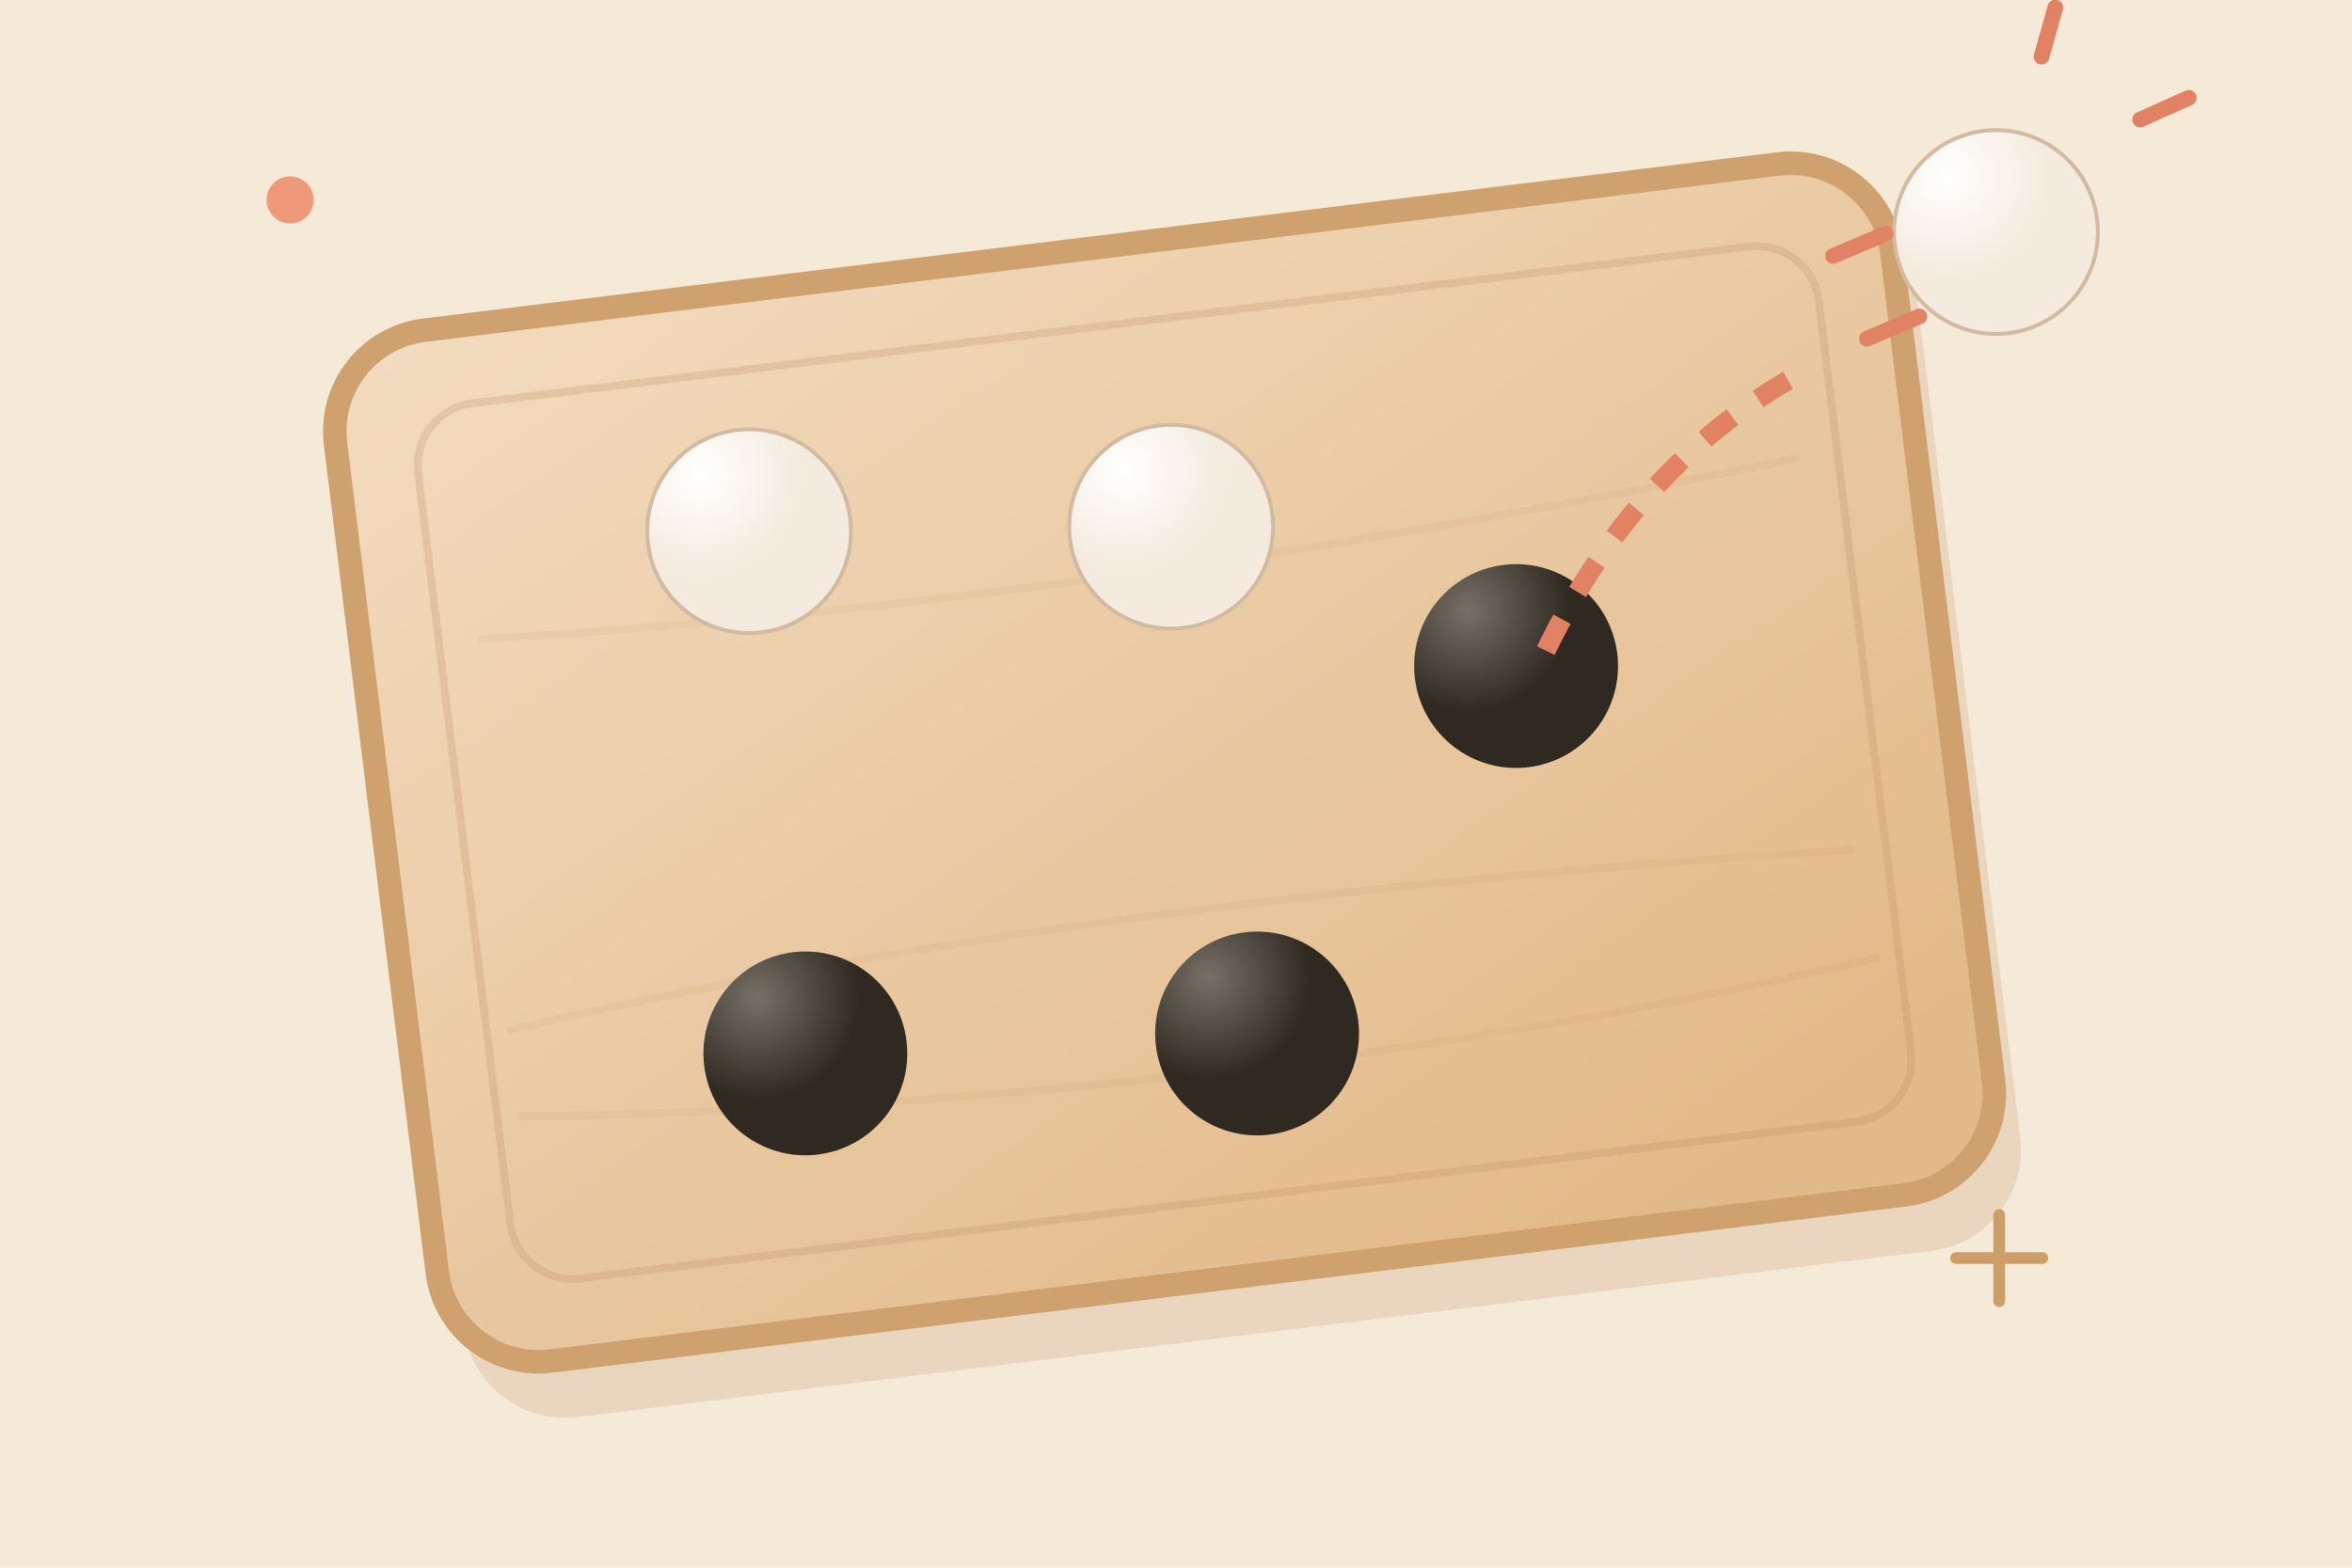
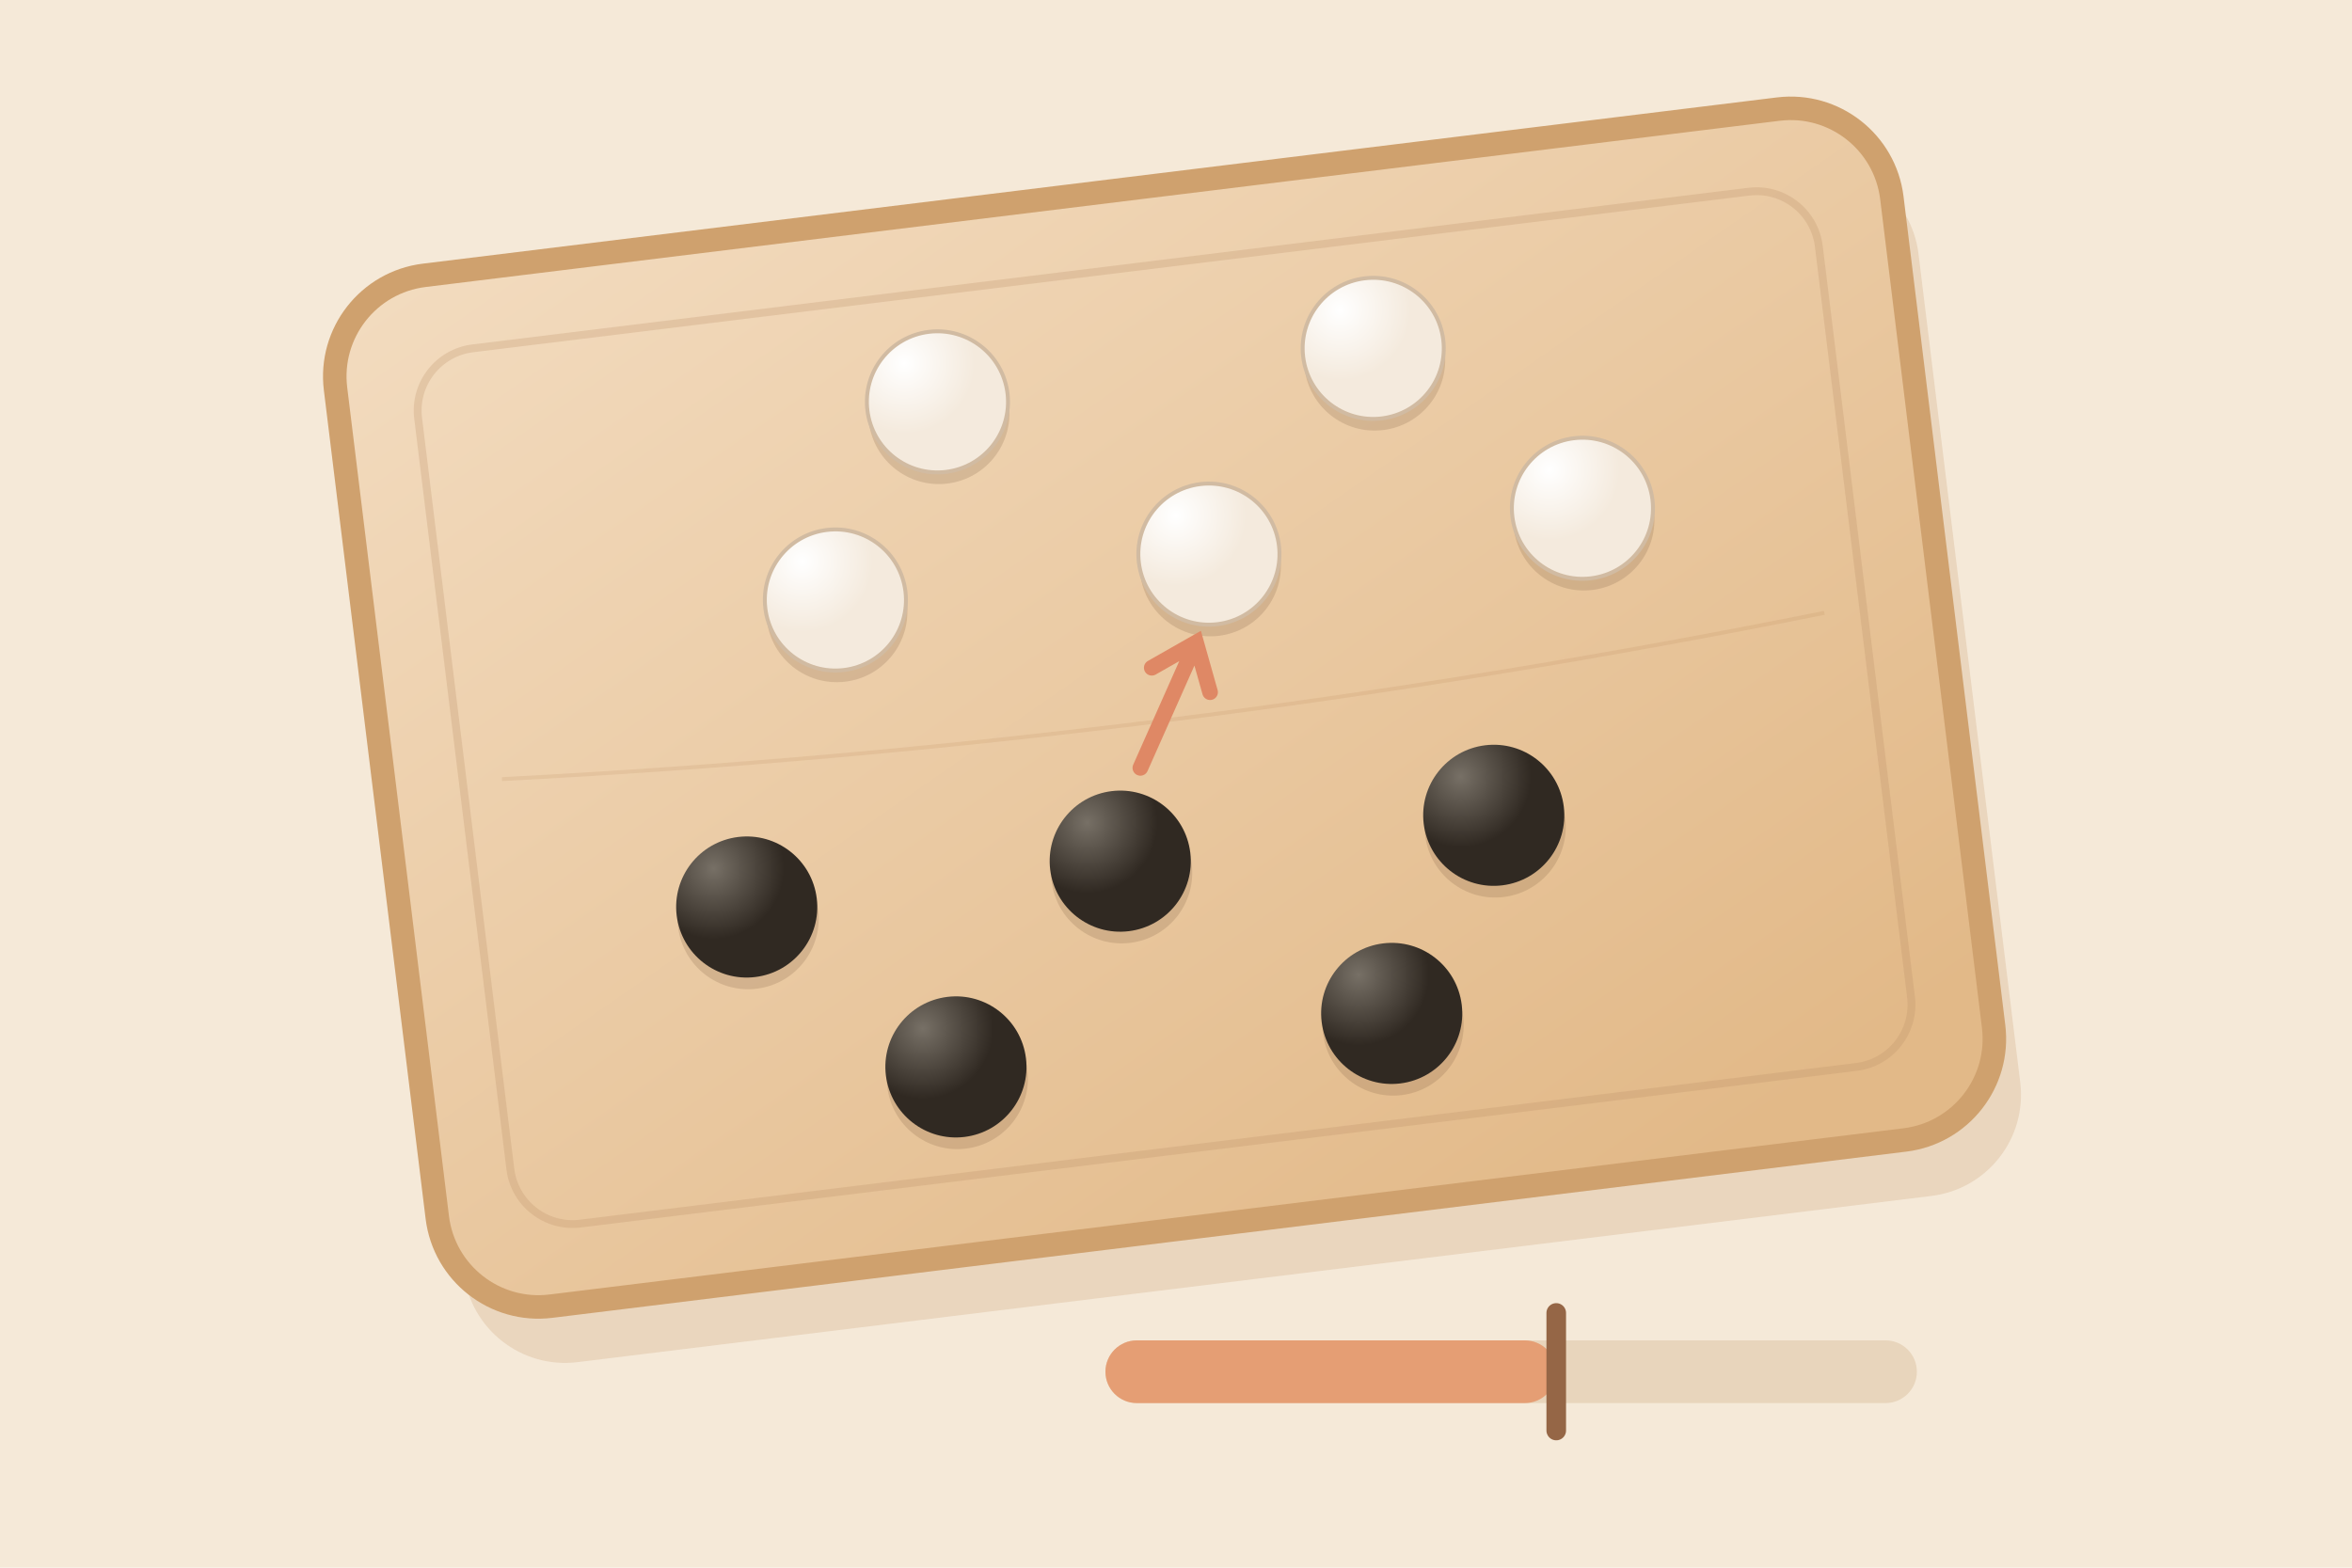
<svg xmlns="http://www.w3.org/2000/svg" viewBox="0 0 600 400">
  <defs>
    <linearGradient id="wood" x2=".8" y2="1">
      <stop stop-color="#f3dcc0" />
      <stop offset="1" stop-color="#e2b988" />
    </linearGradient>
    <radialGradient id="b" cx=".3" cy=".2">
      <stop stop-color="#777066" />
      <stop offset="1" stop-color="#302922" />
    </radialGradient>
    <radialGradient id="w" cx=".3" cy=".2">
      <stop stop-color="#fff" />
      <stop offset="1" stop-color="#f4eadd" />
    </radialGradient>
  </defs>
  <rect width="600" height="400" fill="#f5e9d8" />
-   <g transform="translate(98 62) rotate(-7 200 140)">
+   <g transform="translate(98 48) rotate(-7 200 140)">
    <rect x="5" y="15" width="400" height="265" rx="26" fill="#c99d7140" />
    <rect width="400" height="265" rx="26" fill="url(#wood)" stroke="#cfa16e" stroke-width="6" />
    <rect x="20" y="20" width="360" height="225" rx="16" fill="none" stroke="#b88d6540" stroke-width="2" />
-     <path d="M30 80 Q190 90 370 75 M25 180 Q170 164 372 176 M25 202 Q210 222 375 204" fill="none" stroke="#ac774414" stroke-width="2" />
-     <circle cx="100" cy="195" r="26" fill="url(#b)" />
-     <circle cx="215" cy="204" r="26" fill="url(#b)" />
-     <circle cx="292" cy="119" r="26" fill="url(#b)" />
-     <circle cx="102" cy="61" r="26" fill="url(#w)" stroke="#d1bba2" />
-     <circle cx="209" cy="73" r="26" fill="url(#w)" stroke="#d1bba2" />
-     <path d="M300 116 Q330 70 375 53" fill="none" stroke="#e08263" stroke-width="5" stroke-dasharray="9 8" />
-     <circle cx="427" cy="24" r="26" fill="url(#w)" stroke="#d1bba2" />
-     <path d="m385 25 14 -4 m-8 26 14 -4 m39 -62 5 -12 m18 31 13 -4" stroke="#e08263" stroke-width="4" stroke-linecap="round" />
+     <path d="M30 130Q200 142 370 129" stroke="#ac774420" fill="none" />
+     <circle cx="312" cy="98" r="18" fill="#71523830" />
+     <circle cx="312" cy="95" r="18" fill="url(#w)" stroke="#d1bba2" />
+     <circle cx="216" cy="98" r="18" fill="#71523830" />
+     <circle cx="216" cy="95" r="18" fill="url(#w)" stroke="#d1bba2" />
+     <circle cx="120" cy="98" r="18" fill="#71523830" />
+     <circle cx="120" cy="95" r="18" fill="url(#w)" stroke="#d1bba2" />
+     <circle cx="264" cy="51" r="18" fill="#71523830" />
+     <circle cx="264" cy="48" r="18" fill="url(#w)" stroke="#d1bba2" />
+     <circle cx="152" cy="51" r="18" fill="#71523830" />
+     <circle cx="152" cy="48" r="18" fill="url(#w)" stroke="#d1bba2" />
+     <circle cx="88" cy="173" r="18" fill="#71523830" />
+     <circle cx="88" cy="170" r="18" fill="url(#b)" />
+     <circle cx="184" cy="173" r="18" fill="#71523830" />
+     <circle cx="184" cy="170" r="18" fill="url(#b)" />
+     <circle cx="280" cy="173" r="18" fill="#71523830" />
+     <circle cx="280" cy="170" r="18" fill="url(#b)" />
+     <circle cx="136" cy="220" r="18" fill="#71523830" />
+     <circle cx="136" cy="217" r="18" fill="url(#b)" />
+     <circle cx="248" cy="220" r="18" fill="#71523830" />
+     <circle cx="248" cy="217" r="18" fill="url(#b)" />
+     <path d="m192 147 18-30m-12 5 12-5 2 13" stroke="#df8865" stroke-width="4" stroke-linecap="round" fill="none" />
  </g>
-   <circle cx="74" cy="51" r="6" fill="#ef997b" />
-   <path d="m510 310 0 22 m-11 -11 22 0" stroke="#cd9f68" stroke-width="3" stroke-linecap="round" />
+   <g transform="translate(282 342)">
+     <rect width="207" height="16" rx="8" fill="#e8d5bc" />
+     <rect width="115" height="16" rx="8" fill="#e59e74" />
+     <path d="M115-7v30" stroke="#956646" stroke-width="5" stroke-linecap="round" />
+   </g>
</svg>
